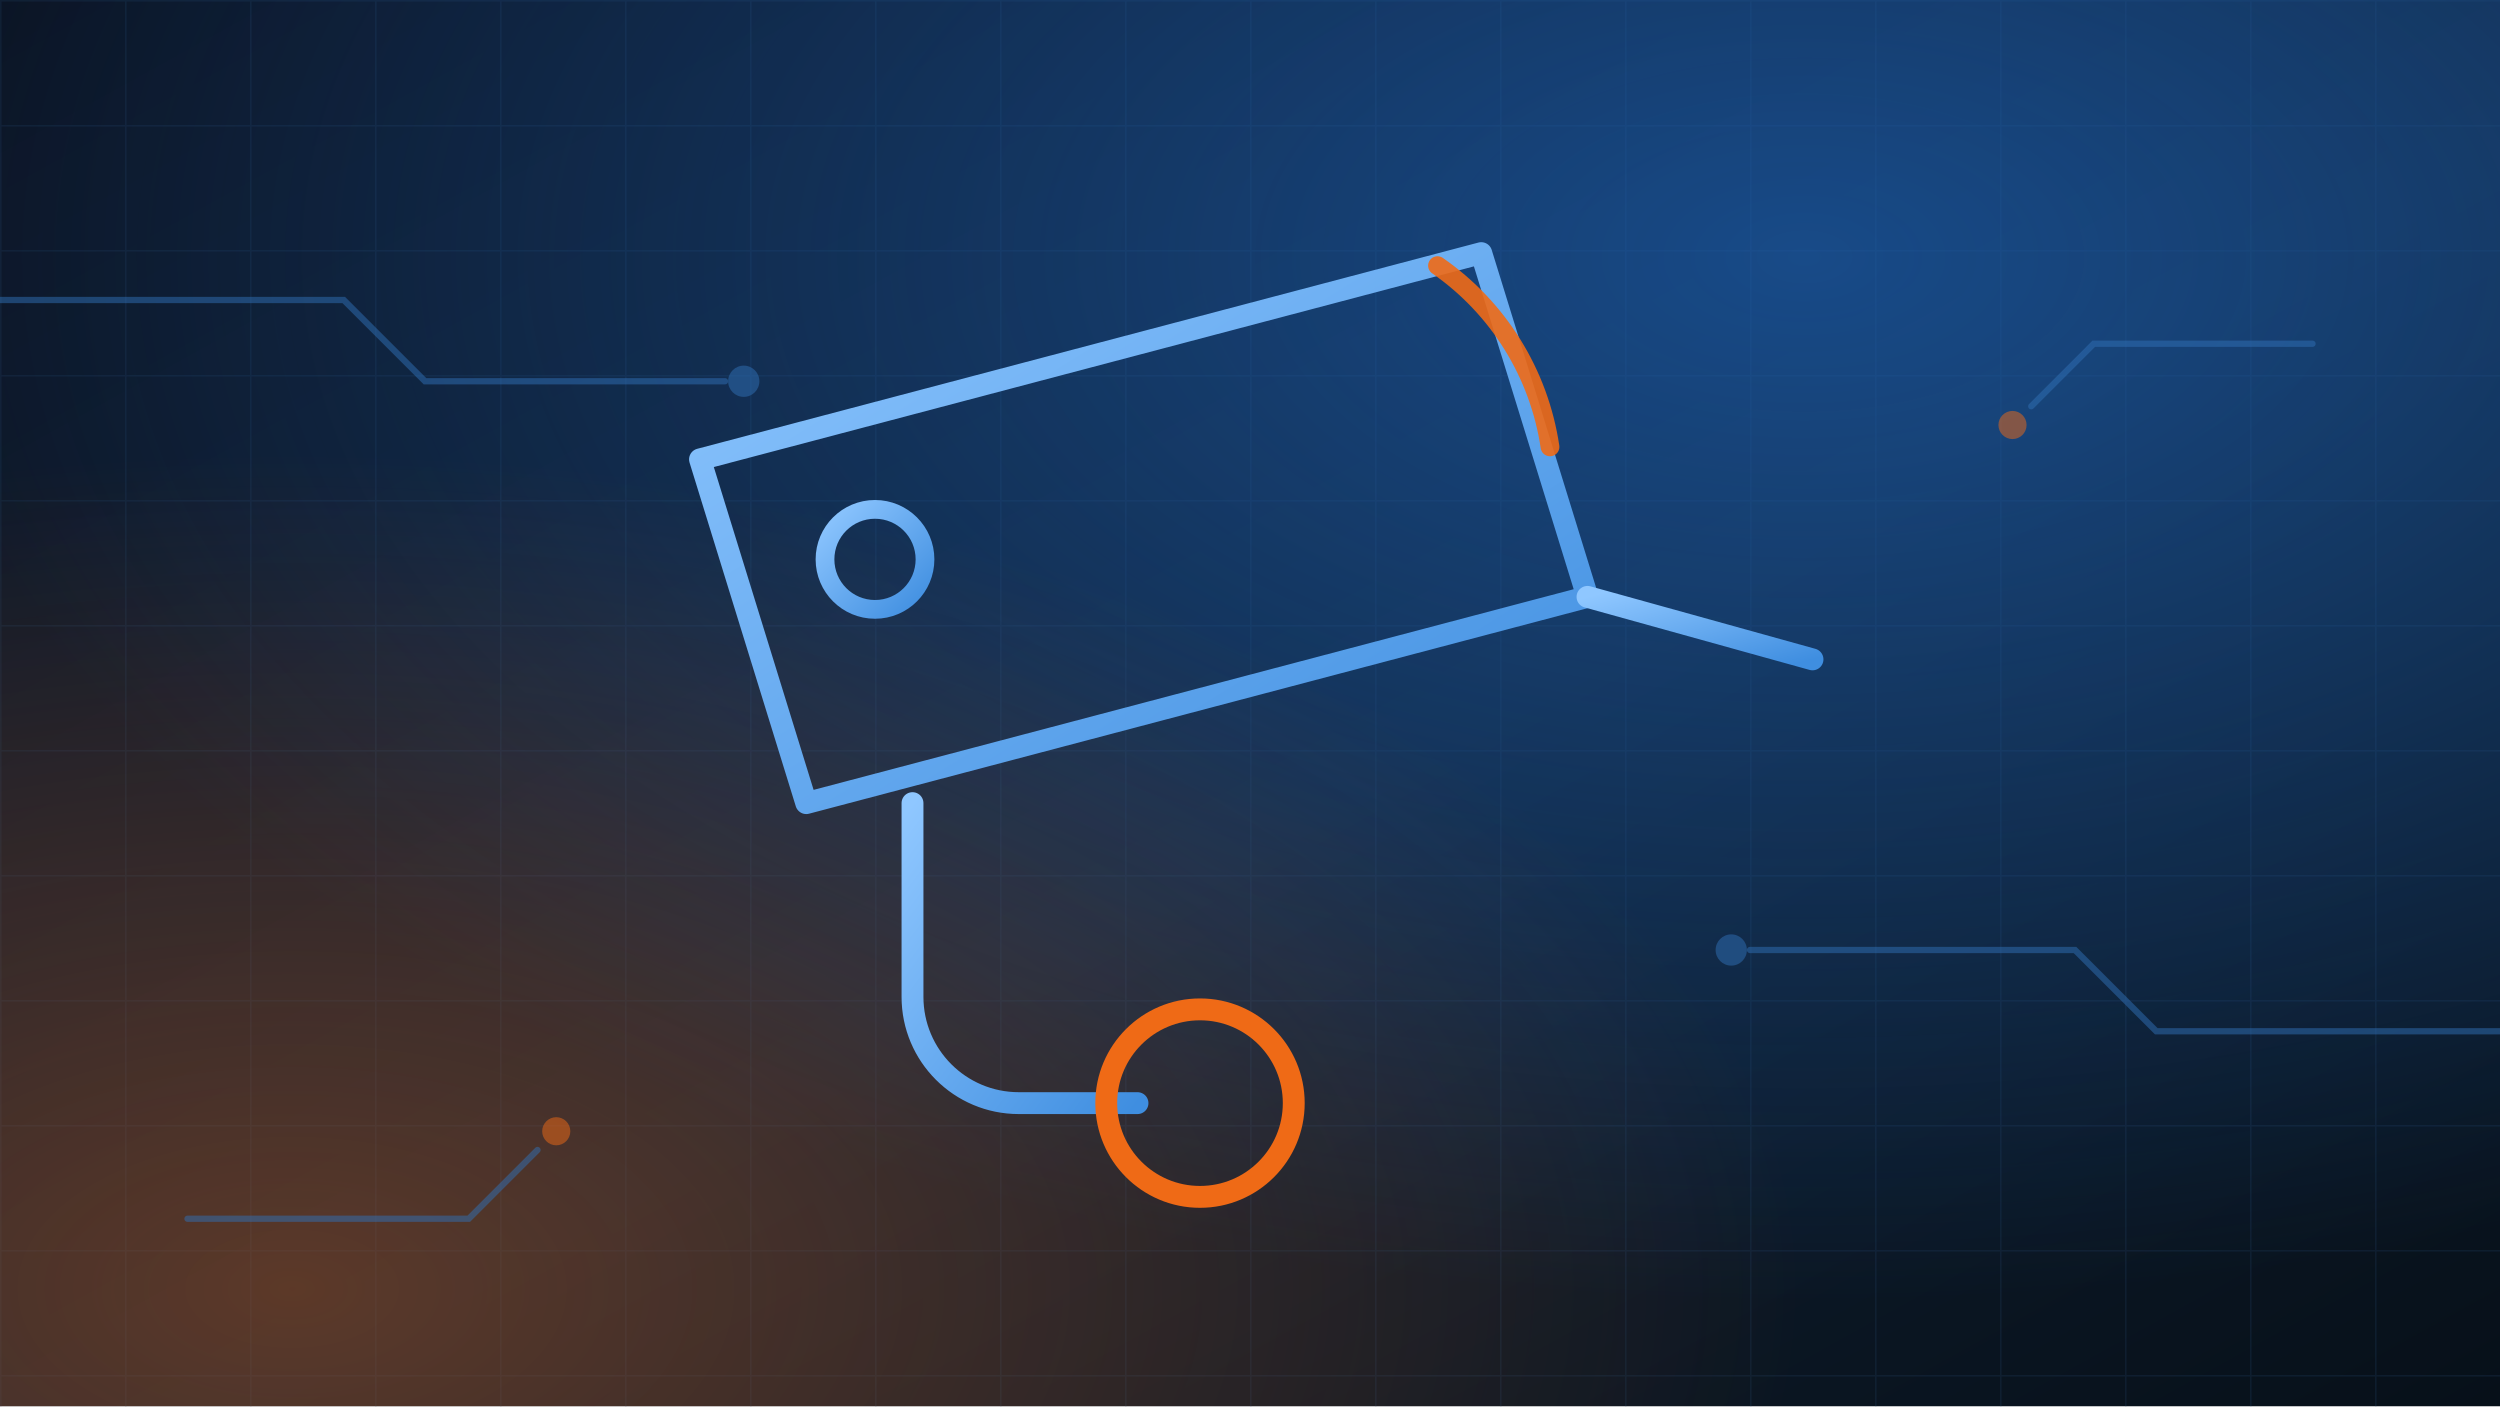
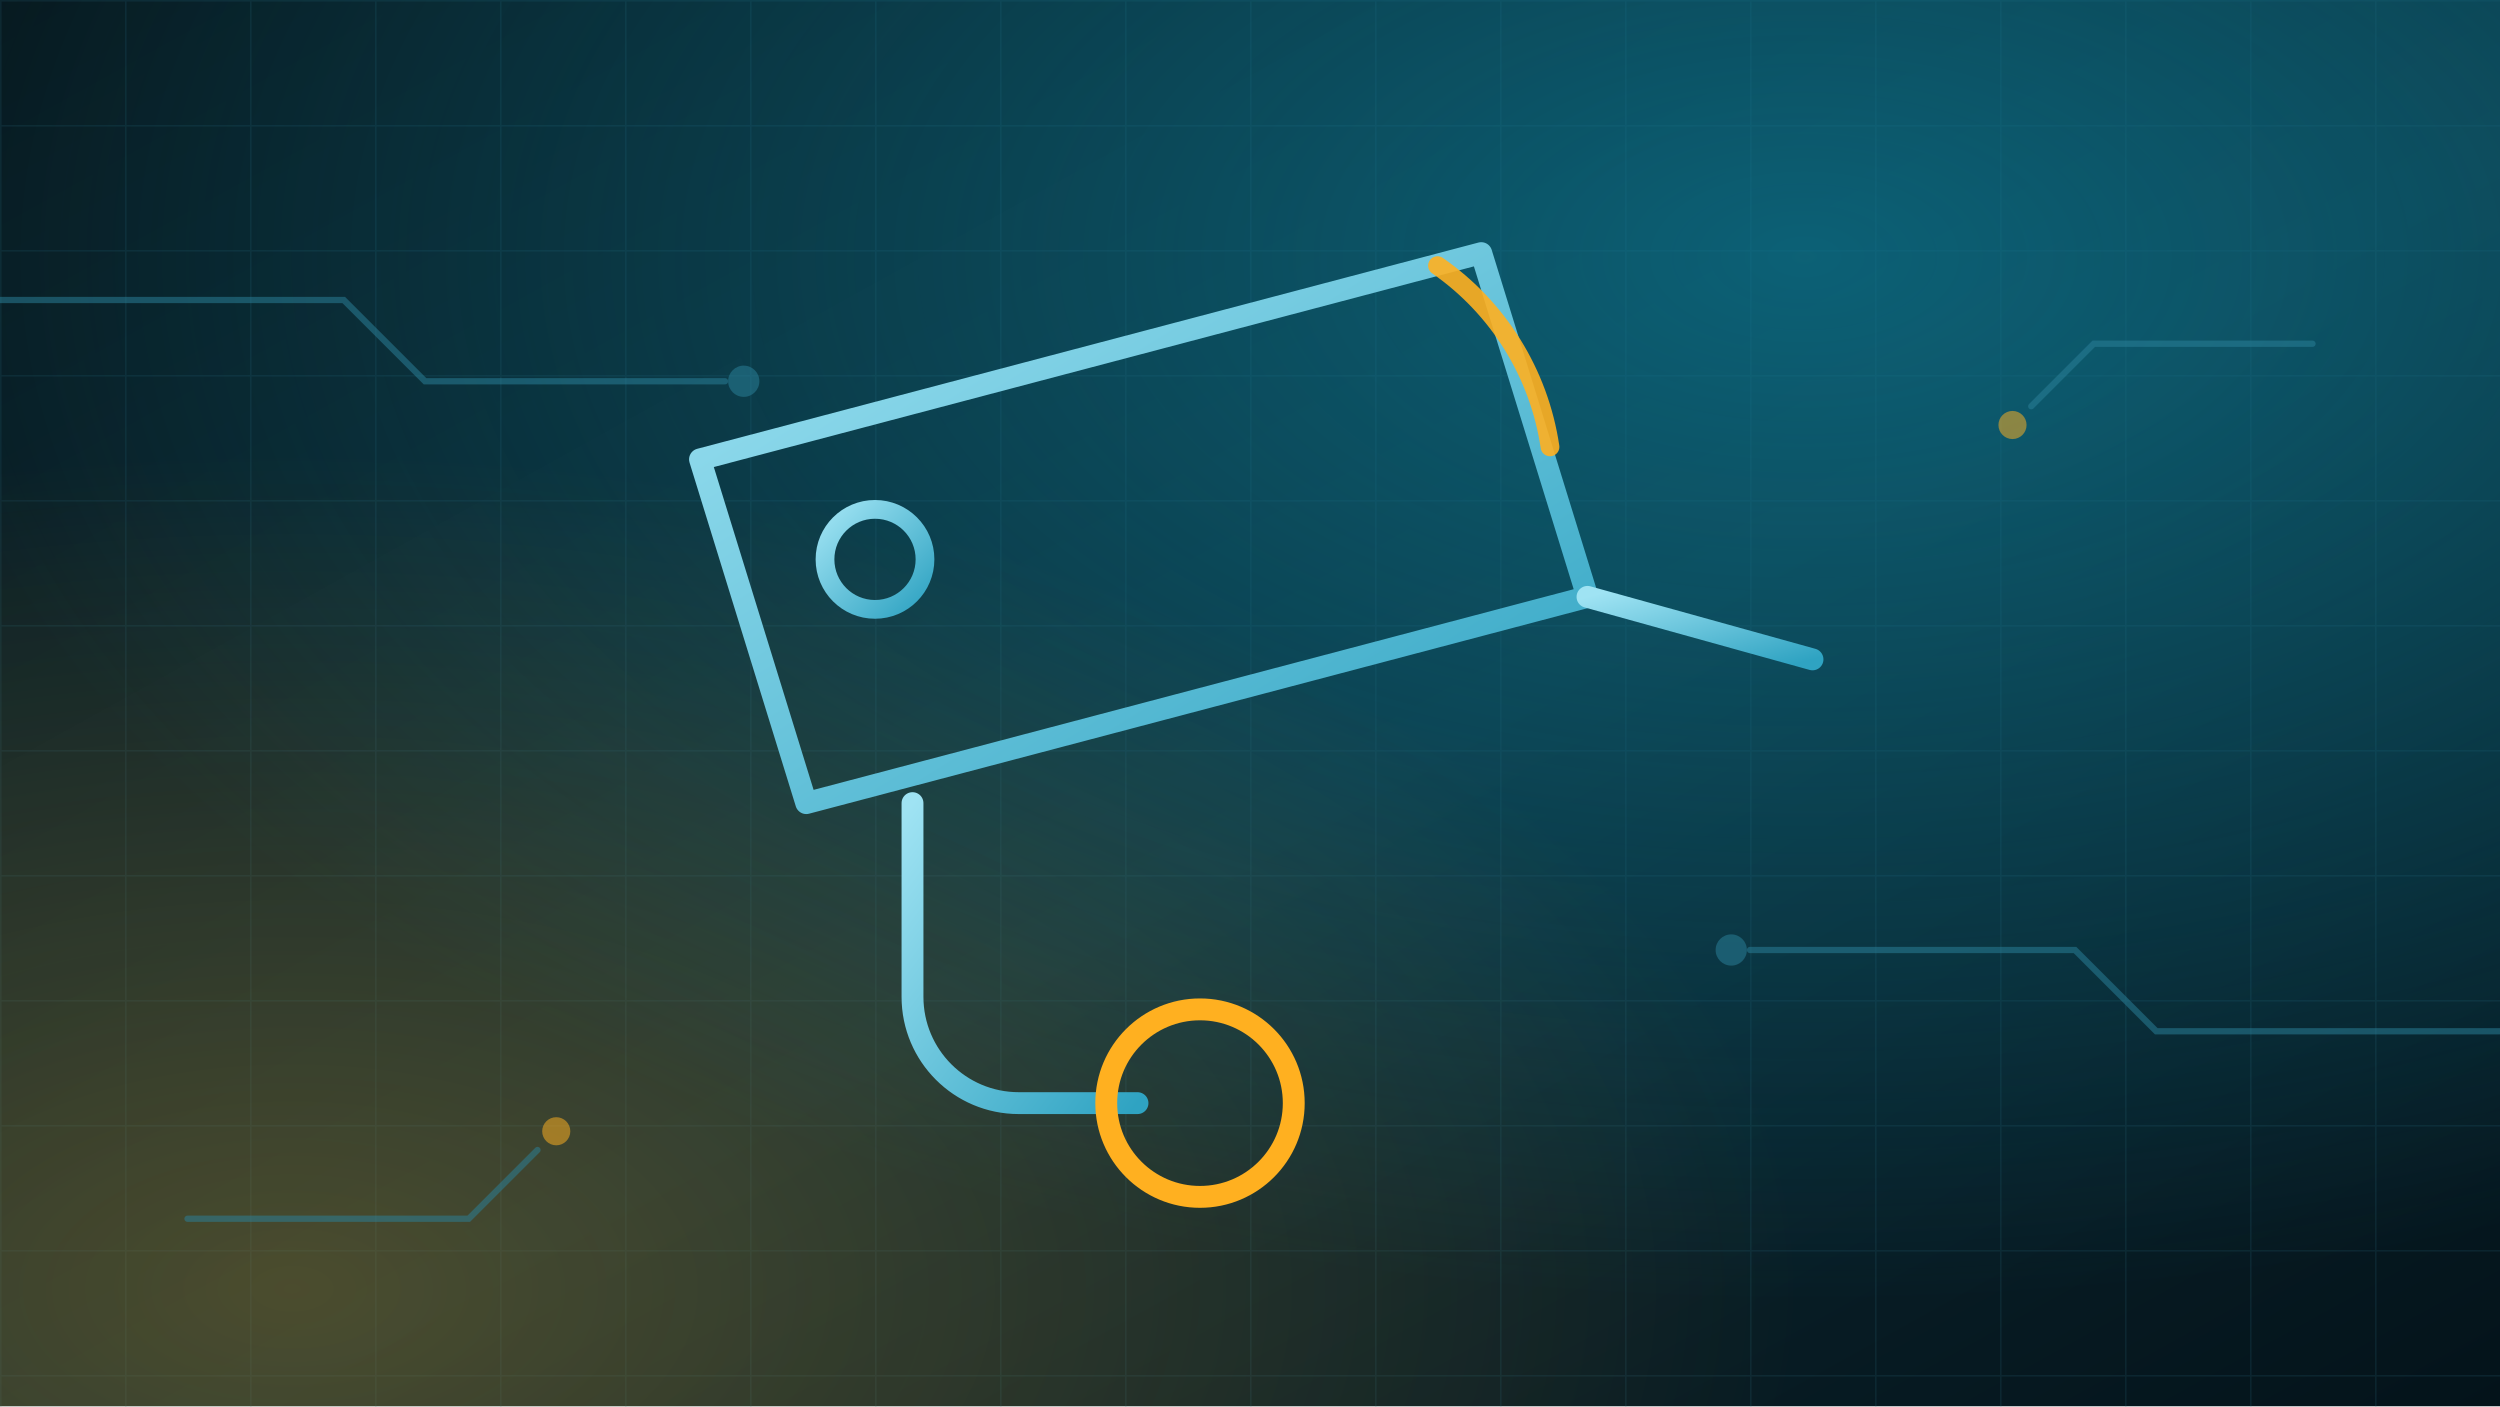
<svg xmlns="http://www.w3.org/2000/svg" viewBox="0 0 800 450" width="800" height="450" role="img" aria-hidden="true">
  <defs>
    <linearGradient id="bg" x1="0" y1="0" x2="1" y2="1">
-       <stop offset="0" stop-color="#0b1424" />
-       <stop offset="0.55" stop-color="#102033" />
-       <stop offset="1" stop-color="#071019" />
+       <stop offset="0" stop-color="#07191f" />
+       <stop offset="0.55" stop-color="#0c2a34" />
+       <stop offset="1" stop-color="#04131a" />
    </linearGradient>
    <radialGradient id="glow" cx="0.72" cy="0.18" r="0.75">
-       <stop offset="0" stop-color="#1f6fd0" stop-opacity="0.55" />
-       <stop offset="1" stop-color="#1f6fd0" stop-opacity="0" />
+       <stop offset="0" stop-color="#0d8aa8" stop-opacity="0.58" />
+       <stop offset="1" stop-color="#0d8aa8" stop-opacity="0" />
    </radialGradient>
    <radialGradient id="glow2" cx="0.12" cy="0.92" r="0.6">
-       <stop offset="0" stop-color="#ef6a16" stop-opacity="0.34" />
-       <stop offset="1" stop-color="#ef6a16" stop-opacity="0" />
+       <stop offset="0" stop-color="#ffb020" stop-opacity="0.26" />
+       <stop offset="1" stop-color="#ffb020" stop-opacity="0" />
    </radialGradient>
    <linearGradient id="stroke" x1="0" y1="0" x2="1" y2="1">
-       <stop offset="0" stop-color="#8fc7ff" />
-       <stop offset="1" stop-color="#3f8ee0" />
+       <stop offset="0" stop-color="#9fe3f3" />
+       <stop offset="1" stop-color="#2fa3c2" />
    </linearGradient>
    <pattern id="grid" width="40" height="40" patternUnits="userSpaceOnUse">
-       <path d="M40 0H0V40" fill="none" stroke="#1b3350" stroke-width="1" />
+       <path d="M40 0H0V40" fill="none" stroke="#17424f" stroke-width="1" />
    </pattern>
  </defs>
  <rect width="800" height="450" fill="url(#bg)" />
  <rect width="800" height="450" fill="url(#grid)" opacity="0.35" />
  <rect width="800" height="450" fill="url(#glow)" />
  <rect width="800" height="450" fill="url(#glow2)" />
-   <g stroke="#2f6fb5" stroke-width="2" fill="none" opacity="0.5" stroke-linecap="round">
+   <g stroke="#2a8099" stroke-width="2" fill="none" opacity="0.52" stroke-linecap="round">
    <path d="M0 96 H110 l26 26 H232" />
-     <circle cx="238" cy="122" r="5" fill="#2f6fb5" stroke="none" />
+     <circle cx="238" cy="122" r="5" fill="#2a8099" stroke="none" />
    <path d="M800 330 H690 l-26-26 H560" />
-     <circle cx="554" cy="304" r="5" fill="#2f6fb5" stroke="none" />
+     <circle cx="554" cy="304" r="5" fill="#2a8099" stroke="none" />
    <path d="M60 390 h90 l22-22" />
-     <circle cx="178" cy="362" r="4.5" fill="#ef6a16" stroke="none" />
+     <circle cx="178" cy="362" r="4.5" fill="#ffb020" stroke="none" />
    <path d="M740 110 h-70 l-20 20" />
-     <circle cx="644" cy="136" r="4.5" fill="#ef6a16" stroke="none" />
+     <circle cx="644" cy="136" r="4.5" fill="#ffb020" stroke="none" />
  </g>
  <g transform="translate(400 225)" fill="none" stroke="url(#stroke)" stroke-width="7" stroke-linecap="round" stroke-linejoin="round">
    <path d="M-176 -78 l250-66 34 110 -250 66z" />
    <path d="M108 -34 l72 20" stroke-width="7" />
    <circle cx="-120" cy="-46" r="16" stroke-width="6" />
    <path d="M-108 32 v62 a34 34 0 0 0 34 34 h38" />
-     <circle cx="-16" cy="128" r="30" stroke="#ef6a16" stroke-width="7" />
-     <path d="M60 -140 a86 86 0 0 1 36 58" stroke="#ef6a16" stroke-width="6" opacity="0.9" />
+     <circle cx="-16" cy="128" r="30" stroke="#ffb020" stroke-width="7" />
+     <path d="M60 -140 a86 86 0 0 1 36 58" stroke="#ffb020" stroke-width="6" opacity="0.9" />
  </g>
</svg>
